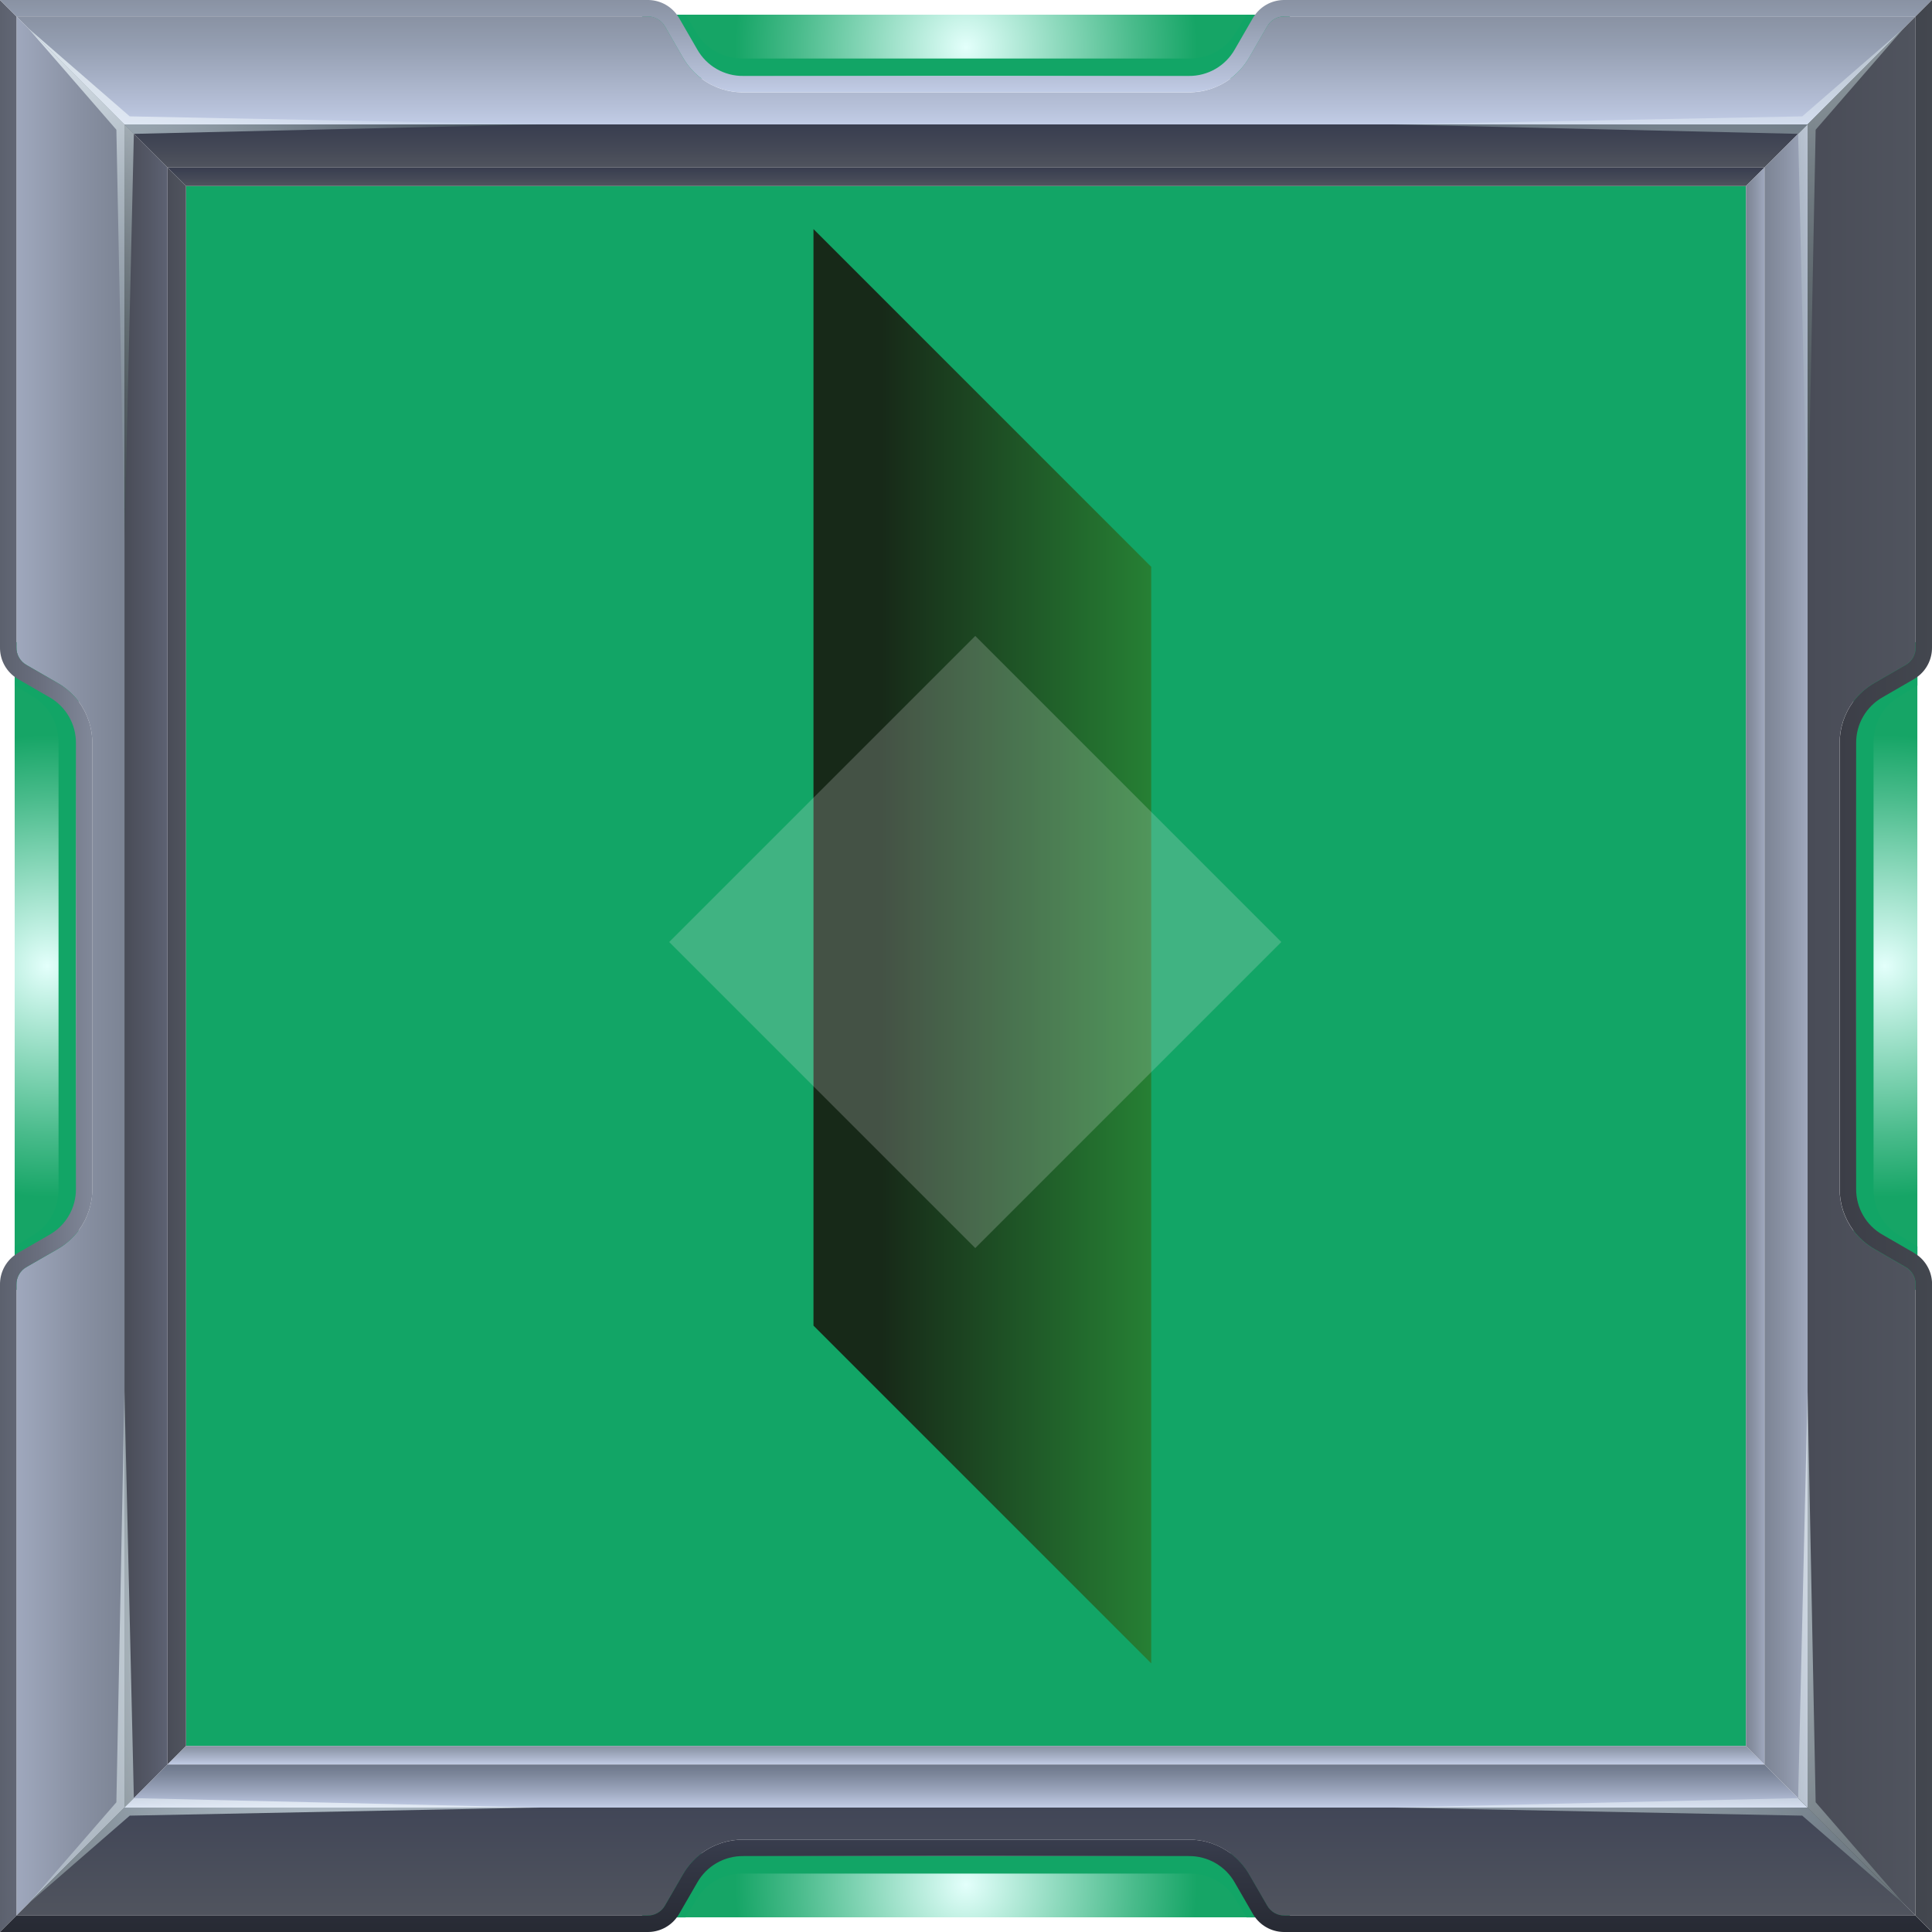
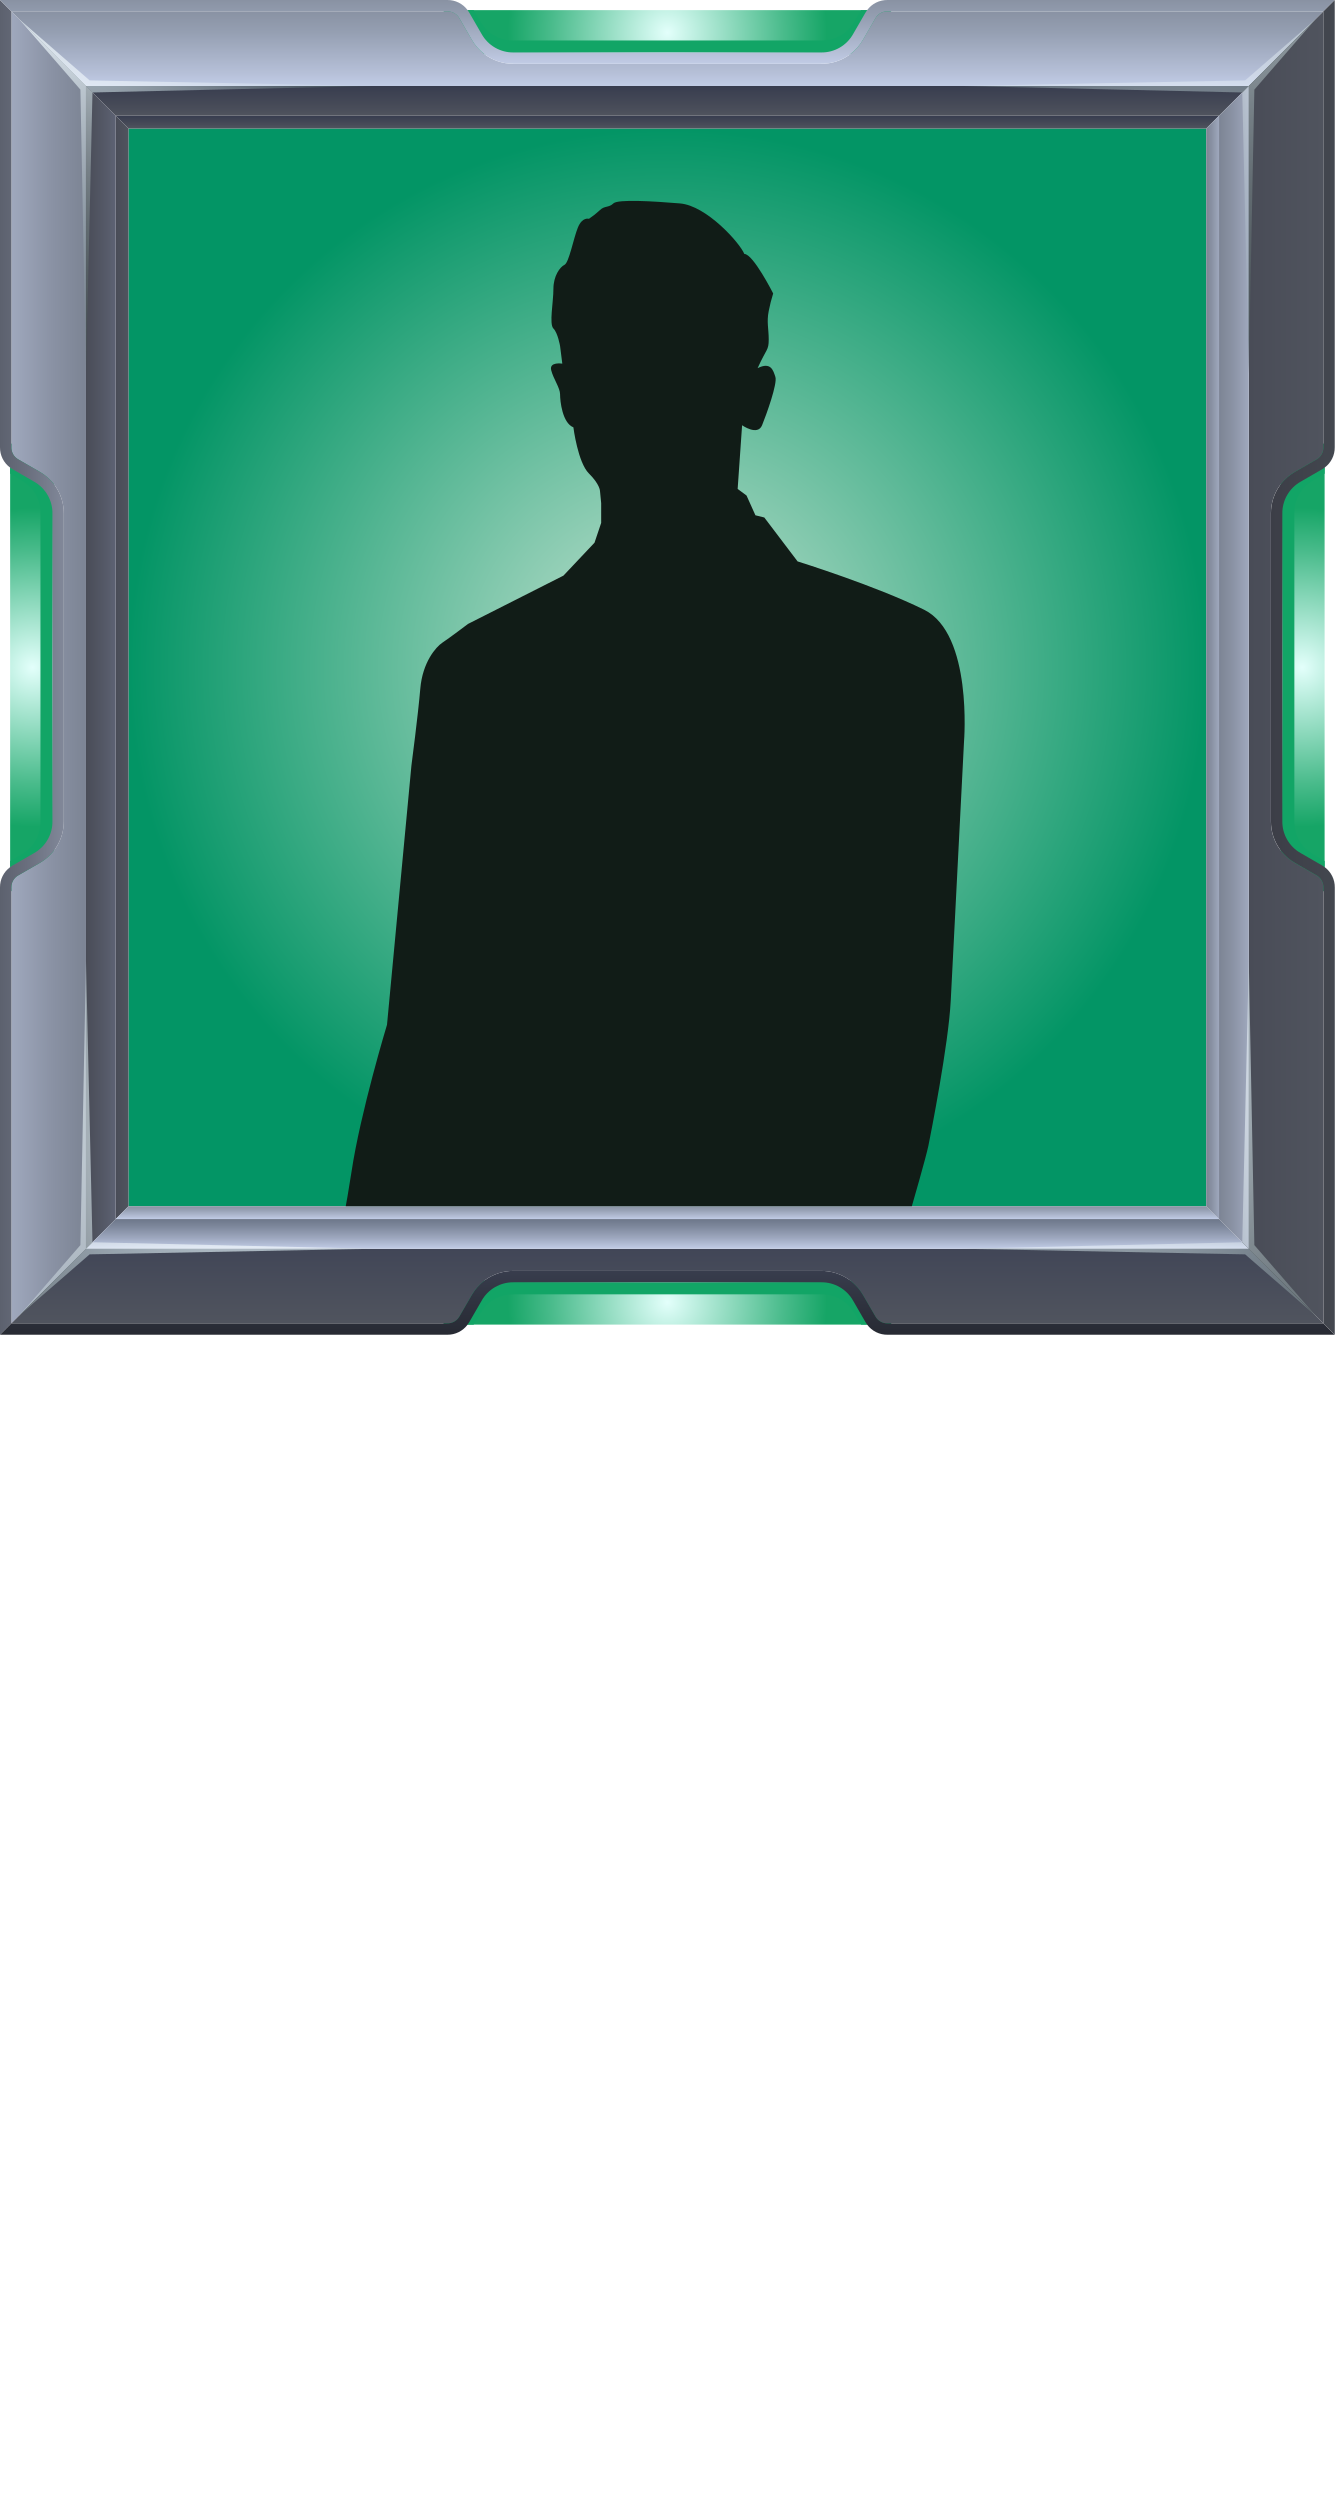
- <svg xmlns="http://www.w3.org/2000/svg" xmlns:xlink="http://www.w3.org/1999/xlink" viewBox="0 0 1033.26 1033.26">
+ <svg xmlns="http://www.w3.org/2000/svg" xmlns:xlink="http://www.w3.org/1999/xlink" viewBox="0 0 1033.26 1935.32">
  <defs>
-     <style>.cls-1{isolation:isolate;}.cls-2,.cls-5{fill:#12a566;}.cls-10,.cls-11,.cls-12,.cls-13,.cls-14,.cls-15,.cls-16,.cls-17,.cls-18,.cls-19,.cls-20,.cls-21,.cls-22,.cls-23,.cls-24,.cls-25,.cls-26,.cls-27,.cls-3,.cls-4,.cls-5,.cls-6,.cls-7,.cls-8,.cls-9{fill-rule:evenodd;}.cls-3{fill:url(#Безымянный_градиент_179);}.cls-4{fill:url(#linear-gradient);}.cls-6{fill:url(#linear-gradient-2);}.cls-7{fill:url(#linear-gradient-3);}.cls-8{fill:url(#linear-gradient-4);}.cls-9{fill:url(#Безымянный_градиент_179-2);}.cls-10{fill:url(#Безымянный_градиент_179-3);}.cls-11{fill:url(#linear-gradient-5);}.cls-12{fill:url(#linear-gradient-6);}.cls-13{fill:url(#linear-gradient-7);}.cls-14{fill:url(#linear-gradient-8);}.cls-15{fill:url(#linear-gradient-9);}.cls-16{fill:url(#linear-gradient-10);}.cls-17{fill:url(#linear-gradient-11);}.cls-18{fill:url(#linear-gradient-12);}.cls-19{fill:url(#Безымянный_градиент_179-4);}.cls-20{fill:url(#linear-gradient-13);}.cls-21{fill:url(#linear-gradient-14);}.cls-22{fill:url(#linear-gradient-15);}.cls-23{fill:url(#linear-gradient-16);}.cls-24,.cls-25,.cls-26,.cls-27{mix-blend-mode:screen;}.cls-24{fill:url(#New_Gradient_Swatch_3);}.cls-25{fill:url(#New_Gradient_Swatch_3-2);}.cls-26{fill:url(#New_Gradient_Swatch_3-3);}.cls-27{fill:url(#New_Gradient_Swatch_3-4);}.cls-28{fill:url(#Безымянный_градиент_174);}.cls-29{fill:#e5e5e5;opacity:0.22;}</style>
+     <style>.cls-1{fill:none;}.cls-2{isolation:isolate;}.cls-3{fill:url(#Безымянный_градиент_322);}.cls-10,.cls-11,.cls-12,.cls-13,.cls-14,.cls-15,.cls-16,.cls-17,.cls-18,.cls-19,.cls-20,.cls-21,.cls-22,.cls-23,.cls-24,.cls-25,.cls-26,.cls-27,.cls-28,.cls-4,.cls-5,.cls-6,.cls-7,.cls-8,.cls-9{fill-rule:evenodd;}.cls-4{fill:url(#Безымянный_градиент_179);}.cls-5{fill:url(#linear-gradient);}.cls-6{fill:#12a566;}.cls-7{fill:url(#linear-gradient-2);}.cls-8{fill:url(#linear-gradient-3);}.cls-9{fill:url(#linear-gradient-4);}.cls-10{fill:url(#Безымянный_градиент_179-2);}.cls-11{fill:url(#Безымянный_градиент_179-3);}.cls-12{fill:url(#linear-gradient-5);}.cls-13{fill:url(#linear-gradient-6);}.cls-14{fill:url(#linear-gradient-7);}.cls-15{fill:url(#linear-gradient-8);}.cls-16{fill:url(#linear-gradient-9);}.cls-17{fill:url(#linear-gradient-10);}.cls-18{fill:url(#linear-gradient-11);}.cls-19{fill:url(#linear-gradient-12);}.cls-20{fill:url(#Безымянный_градиент_179-4);}.cls-21{fill:url(#linear-gradient-13);}.cls-22{fill:url(#linear-gradient-14);}.cls-23{fill:url(#linear-gradient-15);}.cls-24{fill:url(#linear-gradient-16);}.cls-25,.cls-26,.cls-27,.cls-28{mix-blend-mode:screen;}.cls-25{fill:url(#New_Gradient_Swatch_3);}.cls-26{fill:url(#New_Gradient_Swatch_3-2);}.cls-27{fill:url(#New_Gradient_Swatch_3-3);}.cls-28{fill:url(#New_Gradient_Swatch_3-4);}.cls-29{clip-path:url(#clip-path);}.cls-30{fill:#111c17;}</style>
+     <radialGradient id="Безымянный_градиент_322" cx="516.63" cy="516.63" r="417.14" gradientUnits="userSpaceOnUse">
+       <stop offset="0" stop-color="#c4e2d1" />
+       <stop offset="0.28" stop-color="#91ceb5" />
+       <stop offset="0.92" stop-color="#139b6e" />
+       <stop offset="1" stop-color="#039565" />
+     </radialGradient>
    <radialGradient id="Безымянный_градиент_179" cx="25.26" cy="516.63" r="123.5" gradientUnits="userSpaceOnUse">
      <stop offset="0" stop-color="#e3fffb" />
      <stop offset="0.13" stop-color="#c7f3e7" />
      <stop offset="0.73" stop-color="#49bb8b" />
      <stop offset="1" stop-color="#16a566" />
    </radialGradient>
    <linearGradient id="linear-gradient" x1="8.8" y1="516.63" x2="66.56" y2="516.63" gradientUnits="userSpaceOnUse">
      <stop offset="0" stop-color="#9fa8bd" />
      <stop offset="0.57" stop-color="#8991a3" />
      <stop offset="1" stop-color="#7c8494" />
    </linearGradient>
    <linearGradient id="linear-gradient-2" x1="89.58" y1="516.63" x2="99.49" y2="516.63" gradientUnits="userSpaceOnUse">
      <stop offset="0" stop-color="#494c57" />
      <stop offset="1" stop-color="#50545e" />
    </linearGradient>
    <linearGradient id="linear-gradient-3" y1="516.63" x2="49.41" y2="516.63" gradientUnits="userSpaceOnUse">
      <stop offset="0" stop-color="#5c616e" />
      <stop offset="0.41" stop-color="#696e7d" />
      <stop offset="1" stop-color="#818899" />
    </linearGradient>
    <linearGradient id="linear-gradient-4" x1="66.56" y1="516.63" x2="89.58" y2="516.63" gradientUnits="userSpaceOnUse">
      <stop offset="0" stop-color="#494c57" />
      <stop offset="0.59" stop-color="#545866" />
      <stop offset="1" stop-color="#5d6273" />
    </linearGradient>
    <radialGradient id="Безымянный_градиент_179-2" cx="516.63" cy="25.26" r="123.5" xlink:href="#Безымянный_градиент_179" />
    <radialGradient id="Безымянный_градиент_179-3" cx="-1801.59" cy="7361.68" r="123.5" gradientTransform="translate(-1284.96 8369.69) rotate(180)" xlink:href="#Безымянный_градиент_179" />
    <linearGradient id="linear-gradient-5" x1="516.63" y1="66.55" x2="516.63" y2="8.8" gradientUnits="userSpaceOnUse">
      <stop offset="0" stop-color="#c1cce6" />
      <stop offset="0.17" stop-color="#b6c0d8" />
      <stop offset="0.72" stop-color="#959fb2" />
      <stop offset="1" stop-color="#8992a3" />
    </linearGradient>
    <linearGradient id="linear-gradient-6" x1="516.63" y1="99.49" x2="516.63" y2="89.57" gradientUnits="userSpaceOnUse">
      <stop offset="0" stop-color="#50545e" />
      <stop offset="0.33" stop-color="#474b58" />
      <stop offset="1" stop-color="#383d4f" />
    </linearGradient>
    <linearGradient id="linear-gradient-7" x1="516.63" y1="49.41" x2="516.63" y2="0" xlink:href="#linear-gradient-5" />
    <linearGradient id="linear-gradient-8" x1="516.63" y1="89.57" x2="516.63" y2="66.55" xlink:href="#linear-gradient-6" />
    <linearGradient id="linear-gradient-9" x1="516.63" y1="1024.46" x2="516.63" y2="966.71" gradientUnits="userSpaceOnUse">
      <stop offset="0" stop-color="#50545e" />
      <stop offset="0.01" stop-color="#50545e" />
      <stop offset="1" stop-color="#414657" />
    </linearGradient>
    <linearGradient id="linear-gradient-10" x1="516.63" y1="943.69" x2="516.63" y2="933.77" xlink:href="#linear-gradient-5" />
    <linearGradient id="linear-gradient-11" x1="516.63" y1="1033.26" x2="516.63" y2="983.85" gradientUnits="userSpaceOnUse">
      <stop offset="0" stop-color="#272a33" />
      <stop offset="0.62" stop-color="#313542" />
      <stop offset="1" stop-color="#383d4d" />
    </linearGradient>
    <linearGradient id="linear-gradient-12" x1="516.63" y1="966.71" x2="516.63" y2="943.69" gradientUnits="userSpaceOnUse">
      <stop offset="0" stop-color="#c1cce6" />
      <stop offset="0.36" stop-color="#9ea8bf" />
      <stop offset="0.78" stop-color="#7b8599" />
      <stop offset="1" stop-color="#6d778a" />
    </linearGradient>
    <radialGradient id="Безымянный_градиент_179-4" cx="1008.01" cy="516.63" r="123.5" xlink:href="#Безымянный_градиент_179" />
    <linearGradient id="linear-gradient-13" x1="966.72" y1="516.63" x2="1024.46" y2="516.63" xlink:href="#linear-gradient-2" />
    <linearGradient id="linear-gradient-14" x1="933.77" y1="516.63" x2="943.69" y2="516.63" gradientUnits="userSpaceOnUse">
      <stop offset="0" stop-color="#7c8494" />
      <stop offset="0.43" stop-color="#8991a3" />
      <stop offset="1" stop-color="#9fa8bd" />
    </linearGradient>
    <linearGradient id="linear-gradient-15" x1="983.85" y1="516.63" x2="1033.26" y2="516.63" gradientUnits="userSpaceOnUse">
      <stop offset="0" stop-color="#3c3e47" />
      <stop offset="1" stop-color="#43474f" />
    </linearGradient>
    <linearGradient id="linear-gradient-16" x1="943.69" y1="516.63" x2="966.72" y2="516.63" xlink:href="#linear-gradient-14" />
    <radialGradient id="New_Gradient_Swatch_3" cx="58.08" cy="-18.52" r="302.6" gradientUnits="userSpaceOnUse">
      <stop offset="0" stop-color="#e0f2ff" />
      <stop offset="0.09" stop-color="#bacbd4" />
      <stop offset="0.23" stop-color="#8a989d" />
      <stop offset="0.37" stop-color="#606c6d" />
      <stop offset="0.5" stop-color="#3d4846" />
      <stop offset="0.63" stop-color="#222c27" />
      <stop offset="0.76" stop-color="#0f1811" />
      <stop offset="0.89" stop-color="#040c04" />
      <stop offset="1" stop-color="#000800" />
    </radialGradient>
    <radialGradient id="New_Gradient_Swatch_3-2" cx="913.33" cy="-125.16" r="439.76" xlink:href="#New_Gradient_Swatch_3" />
    <radialGradient id="New_Gradient_Swatch_3-3" cx="181.79" cy="873.68" r="429.92" xlink:href="#New_Gradient_Swatch_3" />
    <radialGradient id="New_Gradient_Swatch_3-4" cx="847.21" cy="820.36" r="426.2" xlink:href="#New_Gradient_Swatch_3" />
-     <linearGradient id="Безымянный_градиент_174" x1="435.06" y1="506.05" x2="615.69" y2="506.05" gradientUnits="userSpaceOnUse">
-       <stop offset="0.2" stop-color="#172918" />
-       <stop offset="1" stop-color="#268034" />
-     </linearGradient>
+     <clipPath id="clip-path">
+       <rect class="cls-1" x="99.49" y="99.49" width="834.28" height="834.28" />
+     </clipPath>
  </defs>
-   <g class="cls-1">
+   <g class="cls-2">
    <g id="Слой_2" data-name="Слой 2">
      <g id="Layer_1" data-name="Layer 1">
-         <rect class="cls-2" x="99.49" y="99.49" width="834.28" height="834.28" />
-         <path class="cls-3" d="M7.85,342.84V690.42l18.6-10.74A31.67,31.67,0,0,0,42.66,651.6V381.67a31.67,31.67,0,0,0-16.21-28.09L7.85,342.84Z" />
-         <path class="cls-4" d="M8.8,8.8V346.19a10.56,10.56,0,0,0,5.5,9.53l16.41,9.47A37.72,37.72,0,0,1,42,375.13a37,37,0,0,1,7.37,22.46V635.68A36.93,36.93,0,0,1,42,658.13a37.88,37.88,0,0,1-11.33,10L14.3,677.55a10.55,10.55,0,0,0-5.5,9.52v337.39l57.75-57.75V66.55L8.8,8.8Z" />
-         <path class="cls-5" d="M31.31,397.45V635.81c0,10.52-4.94,19.54-13.56,24.8l-9.9,6v4.61a21.52,21.52,0,0,1,2.06-1.35l16.4-9.47a27.94,27.94,0,0,0,14.3-24.77V397.59a28,28,0,0,0-14.3-24.78l-16.4-9.47A21.45,21.45,0,0,1,7.85,362v4.61l9.9,6c8.62,5.26,13.56,14.29,13.56,24.8Z" />
-         <polygon class="cls-6" points="99.49 516.63 99.49 99.49 89.58 89.57 89.58 516.63 89.58 943.7 99.49 933.77 99.49 516.63 99.49 516.63" />
-         <path class="cls-7" d="M8.8,343.39V8.8L0,0V346.19A19.3,19.3,0,0,0,7.85,362a21.45,21.45,0,0,0,2.06,1.34l16.4,9.47a28,28,0,0,1,14.3,24.78V635.68a27.94,27.94,0,0,1-14.3,24.77l-16.4,9.47a21.52,21.52,0,0,0-2.06,1.35A19.28,19.28,0,0,0,0,687.07v346.19l8.8-8.8V687.07a10.55,10.55,0,0,1,5.5-9.52l16.41-9.47a37.88,37.88,0,0,0,11.33-10,36.93,36.93,0,0,0,7.37-22.45V397.59A37,37,0,0,0,42,375.13a37.72,37.72,0,0,0-11.33-9.94L14.3,355.72a10.56,10.56,0,0,1-5.5-9.53v-2.8Z" />
-         <polygon class="cls-8" points="89.58 516.63 89.58 89.57 66.56 66.55 66.56 966.71 89.58 943.7 89.58 516.63 89.58 516.63" />
-         <path class="cls-9" d="M690.42,7.85H342.84l10.74,18.6a31.67,31.67,0,0,0,28.09,16.21H651.6a31.66,31.66,0,0,0,28.08-16.21l10.74-18.6Z" />
-         <path class="cls-10" d="M342.84,1025.42H690.42l-10.73-18.6a31.69,31.69,0,0,0-28.1-16.22H381.67a31.66,31.66,0,0,0-28.09,16.22l-10.74,18.6Z" />
-         <path class="cls-11" d="M1024.46,8.8H687.08a10.54,10.54,0,0,0-9.53,5.51l-9.47,16.4a37.88,37.88,0,0,1-10,11.33,36.84,36.84,0,0,1-22.45,7.37H397.59A36.89,36.89,0,0,1,375.13,42a37.72,37.72,0,0,1-9.94-11.33l-9.47-16.4a10.54,10.54,0,0,0-9.53-5.51H8.8L66.55,66.55H966.72L1024.46,8.8Z" />
-         <path class="cls-5" d="M635.81,31.31H397.46c-10.52,0-19.55-4.93-24.81-13.56l-6-9.9H362a20.65,20.65,0,0,1,1.34,2.05l9.48,16.41a27.93,27.93,0,0,0,24.77,14.3H635.68a27.94,27.94,0,0,0,24.77-14.3L669.92,9.9a22.68,22.68,0,0,1,1.35-2.05h-4.61l-6,9.9c-5.26,8.63-14.28,13.56-24.8,13.56Z" />
-         <polygon class="cls-12" points="516.64 99.49 933.77 99.49 943.69 89.57 516.64 89.57 89.58 89.57 99.49 99.49 516.64 99.49 516.64 99.49" />
-         <path class="cls-13" d="M689.87,8.8h334.59l8.8-8.8H687.08a19.28,19.28,0,0,0-15.81,7.85,22.68,22.68,0,0,0-1.35,2.05l-9.47,16.41a27.94,27.94,0,0,1-24.77,14.3H397.59a27.93,27.93,0,0,1-24.77-14.3L363.34,9.9A20.65,20.65,0,0,0,362,7.85,19.28,19.28,0,0,0,346.19,0H0L8.8,8.8H346.19a10.54,10.54,0,0,1,9.53,5.51l9.47,16.4A37.72,37.72,0,0,0,375.13,42a36.89,36.89,0,0,0,22.46,7.37H635.68A36.84,36.84,0,0,0,658.13,42a37.88,37.88,0,0,0,10-11.33l9.47-16.4a10.54,10.54,0,0,1,9.53-5.51Z" />
-         <polygon class="cls-14" points="516.64 89.57 943.69 89.57 966.72 66.55 66.55 66.55 89.58 89.57 516.64 89.57 516.64 89.57" />
-         <path class="cls-15" d="M1024.46,1024.46H687.08a10.55,10.55,0,0,1-9.53-5.5l-9.47-16.4a37.92,37.92,0,0,0-10-11.34,36.91,36.91,0,0,0-22.45-7.37H397.59a37,37,0,0,0-22.46,7.37,37.76,37.76,0,0,0-9.94,11.34l-9.47,16.4a10.55,10.55,0,0,1-9.53,5.5H8.8l57.75-57.75H966.72l57.74,57.75Z" />
-         <path class="cls-5" d="M635.81,1002H397.46c-10.52,0-19.55,4.93-24.81,13.55l-6,9.91H362a20.8,20.8,0,0,0,1.34-2.06l9.48-16.4a27.91,27.91,0,0,1,24.77-14.3H635.68a27.93,27.93,0,0,1,24.77,14.3l9.47,16.4a22.85,22.85,0,0,0,1.35,2.06h-4.61l-6-9.91c-5.26-8.62-14.28-13.55-24.8-13.55Z" />
-         <polygon class="cls-16" points="516.64 933.77 933.77 933.77 943.69 943.69 516.64 943.69 89.58 943.69 99.49 933.77 516.64 933.77 516.64 933.77" />
-         <path class="cls-17" d="M689.87,1024.46h334.59l8.8,8.8H687.08a19.28,19.28,0,0,1-15.81-7.84,22.85,22.85,0,0,1-1.35-2.06l-9.47-16.4a27.93,27.93,0,0,0-24.77-14.3H397.59a27.91,27.91,0,0,0-24.77,14.3l-9.48,16.4a20.8,20.8,0,0,1-1.34,2.06,19.28,19.28,0,0,1-15.81,7.84H0l8.8-8.8H346.19a10.55,10.55,0,0,0,9.53-5.5l9.47-16.4a37.76,37.76,0,0,1,9.94-11.34,37,37,0,0,1,22.46-7.37H635.68a36.91,36.91,0,0,1,22.45,7.37,37.92,37.92,0,0,1,10,11.34l9.47,16.4a10.55,10.55,0,0,0,9.53,5.5Z" />
-         <polygon class="cls-18" points="516.64 943.69 943.69 943.69 966.72 966.71 66.55 966.71 89.58 943.69 516.64 943.69 516.64 943.69" />
-         <path class="cls-19" d="M1025.42,342.84V690.42l-18.6-10.74a31.65,31.65,0,0,1-16.21-28.08V381.67a31.65,31.65,0,0,1,16.21-28.09l18.6-10.74Z" />
-         <path class="cls-20" d="M1024.46,8.8V346.19a10.55,10.55,0,0,1-5.5,9.53l-16.4,9.47a37.76,37.76,0,0,0-11.34,9.94,37,37,0,0,0-7.37,22.46V635.68a36.93,36.93,0,0,0,7.37,22.45,37.92,37.92,0,0,0,11.34,10l16.4,9.47a10.53,10.53,0,0,1,5.5,9.52v337.39l-57.74-57.75V66.55L1024.46,8.8Z" />
-         <path class="cls-5" d="M1002,397.45V635.81c0,10.52,4.93,19.54,13.55,24.8l9.91,6v4.61c-.66-.48-1.34-.93-2.05-1.35L1007,660.45a27.93,27.93,0,0,1-14.3-24.77V397.59a27.93,27.93,0,0,1,14.3-24.78l16.41-9.47c.71-.42,1.39-.86,2.05-1.34v4.61l-9.91,6c-8.62,5.26-13.55,14.29-13.55,24.8Z" />
-         <polygon class="cls-21" points="933.77 516.63 933.77 99.49 943.69 89.57 943.69 516.63 943.69 943.7 933.77 933.77 933.77 516.63 933.77 516.63" />
-         <path class="cls-22" d="M1024.46,343.39V8.8l8.8-8.8V346.19a19.29,19.29,0,0,1-7.84,15.81c-.66.48-1.34.92-2.05,1.34L1007,372.81a27.93,27.93,0,0,0-14.3,24.78V635.68a27.93,27.93,0,0,0,14.3,24.77l16.41,9.47c.71.42,1.39.87,2.05,1.35a19.27,19.27,0,0,1,7.84,15.8v346.19l-8.8-8.8V687.07a10.53,10.53,0,0,0-5.5-9.52l-16.4-9.47a37.92,37.92,0,0,1-11.34-10,36.93,36.93,0,0,1-7.37-22.45V397.59a37,37,0,0,1,7.37-22.46,37.76,37.76,0,0,1,11.34-9.94l16.4-9.47a10.55,10.55,0,0,0,5.5-9.53v-2.8Z" />
-         <polygon class="cls-23" points="943.69 516.63 943.69 89.57 966.72 66.55 966.72 966.71 943.69 943.7 943.69 516.63 943.69 516.63" />
-         <polygon class="cls-24" points="66.56 289.16 62.24 69.39 15.06 15.07 69.39 62.24 288.79 66.55 71.59 71.59 66.56 289.16 66.56 289.16" />
-         <polygon class="cls-25" points="966.72 289.16 971.03 69.39 1018.2 15.07 963.87 62.24 744.48 66.55 961.67 71.59 966.72 289.16 966.72 289.16" />
-         <polygon class="cls-26" points="66.56 744.1 62.24 963.87 15.07 1018.2 69.39 971.03 288.79 966.71 71.59 961.67 66.56 744.1 66.56 744.1" />
-         <polygon class="cls-27" points="966.72 744.1 971.03 963.87 1018.2 1018.2 963.87 971.03 744.48 966.71 961.67 961.67 966.72 744.1 966.72 744.1" />
-         <polyline class="cls-28" points="435.06 708.96 435.06 122.52 615.69 303.15 615.69 889.59" />
-         <rect class="cls-29" x="405.84" y="388.06" width="231.49" height="231.49" transform="translate(509.01 -221.26) rotate(45)" />
+         <rect class="cls-3" x="99.49" y="99.49" width="834.28" height="834.28" />
+         <path class="cls-4" d="M7.85,342.84V690.42l18.6-10.74A31.67,31.67,0,0,0,42.66,651.6V381.67a31.67,31.67,0,0,0-16.21-28.09L7.85,342.84Z" />
+         <path class="cls-5" d="M8.8,8.8V346.19a10.56,10.56,0,0,0,5.5,9.53l16.41,9.47A37.72,37.72,0,0,1,42,375.13a37,37,0,0,1,7.37,22.46V635.68A36.93,36.93,0,0,1,42,658.13a37.88,37.88,0,0,1-11.33,10L14.3,677.55a10.55,10.55,0,0,0-5.5,9.52v337.39l57.75-57.75V66.55L8.8,8.8Z" />
+         <path class="cls-6" d="M31.31,397.45V635.81c0,10.52-4.94,19.54-13.56,24.8l-9.9,6v4.61a21.52,21.52,0,0,1,2.06-1.35l16.4-9.47a27.94,27.94,0,0,0,14.3-24.77V397.59a28,28,0,0,0-14.3-24.78l-16.4-9.47A21.45,21.45,0,0,1,7.85,362v4.61l9.9,6c8.62,5.26,13.56,14.29,13.56,24.8Z" />
+         <polygon class="cls-7" points="99.49 516.63 99.49 99.49 89.58 89.57 89.58 516.63 89.58 943.7 99.49 933.77 99.49 516.63 99.49 516.63" />
+         <path class="cls-8" d="M8.8,343.39V8.8L0,0V346.19A19.3,19.3,0,0,0,7.85,362a21.45,21.45,0,0,0,2.06,1.34l16.4,9.47a28,28,0,0,1,14.3,24.78V635.68a27.94,27.94,0,0,1-14.3,24.77l-16.4,9.47a21.52,21.52,0,0,0-2.06,1.35A19.28,19.28,0,0,0,0,687.07v346.19l8.8-8.8V687.07a10.55,10.55,0,0,1,5.5-9.52l16.41-9.47a37.88,37.88,0,0,0,11.33-10,36.93,36.93,0,0,0,7.37-22.45V397.59A37,37,0,0,0,42,375.13a37.72,37.72,0,0,0-11.33-9.94L14.3,355.72a10.56,10.56,0,0,1-5.5-9.53v-2.8Z" />
+         <polygon class="cls-9" points="89.58 516.63 89.58 89.57 66.56 66.55 66.56 966.71 89.58 943.7 89.58 516.63 89.58 516.63" />
+         <path class="cls-10" d="M690.42,7.85H342.84l10.74,18.6a31.67,31.67,0,0,0,28.09,16.21H651.6a31.66,31.66,0,0,0,28.08-16.21l10.74-18.6Z" />
+         <path class="cls-11" d="M342.84,1025.42H690.42l-10.73-18.6a31.69,31.69,0,0,0-28.1-16.22H381.67a31.66,31.66,0,0,0-28.09,16.22l-10.74,18.6Z" />
+         <path class="cls-12" d="M1024.46,8.8H687.08a10.54,10.54,0,0,0-9.53,5.51l-9.47,16.4a37.88,37.88,0,0,1-10,11.33,36.84,36.84,0,0,1-22.45,7.37H397.59A36.89,36.89,0,0,1,375.13,42a37.72,37.72,0,0,1-9.94-11.33l-9.47-16.4a10.54,10.54,0,0,0-9.53-5.51H8.8L66.55,66.55H966.72L1024.46,8.8Z" />
+         <path class="cls-6" d="M635.81,31.31H397.46c-10.52,0-19.55-4.93-24.81-13.56l-6-9.9H362a20.65,20.65,0,0,1,1.34,2.05l9.48,16.41a27.93,27.93,0,0,0,24.77,14.3H635.68a27.94,27.94,0,0,0,24.77-14.3L669.92,9.9a22.68,22.68,0,0,1,1.35-2.05h-4.61l-6,9.9c-5.26,8.63-14.28,13.56-24.8,13.56Z" />
+         <polygon class="cls-13" points="516.64 99.49 933.77 99.49 943.69 89.57 516.64 89.57 89.58 89.57 99.49 99.49 516.64 99.49 516.64 99.49" />
+         <path class="cls-14" d="M689.87,8.8h334.59l8.8-8.8H687.08a19.28,19.28,0,0,0-15.81,7.85,22.68,22.68,0,0,0-1.35,2.05l-9.47,16.41a27.94,27.94,0,0,1-24.77,14.3H397.59a27.93,27.93,0,0,1-24.77-14.3L363.34,9.9A20.65,20.65,0,0,0,362,7.85,19.28,19.28,0,0,0,346.19,0H0L8.8,8.8H346.19a10.54,10.54,0,0,1,9.53,5.51l9.47,16.4A37.72,37.72,0,0,0,375.13,42a36.89,36.89,0,0,0,22.46,7.37H635.68A36.84,36.84,0,0,0,658.13,42a37.88,37.88,0,0,0,10-11.33l9.47-16.4a10.54,10.54,0,0,1,9.53-5.51Z" />
+         <polygon class="cls-15" points="516.64 89.57 943.69 89.57 966.72 66.55 66.55 66.55 89.58 89.57 516.64 89.57 516.64 89.57" />
+         <path class="cls-16" d="M1024.46,1024.46H687.08a10.55,10.55,0,0,1-9.53-5.5l-9.47-16.4a37.92,37.92,0,0,0-10-11.34,36.91,36.91,0,0,0-22.45-7.37H397.59a37,37,0,0,0-22.46,7.37,37.76,37.76,0,0,0-9.94,11.34l-9.47,16.4a10.55,10.55,0,0,1-9.53,5.5H8.8l57.75-57.75H966.72l57.74,57.75Z" />
+         <path class="cls-6" d="M635.81,1002H397.46c-10.52,0-19.55,4.93-24.81,13.55l-6,9.91H362a20.8,20.8,0,0,0,1.34-2.06l9.48-16.4a27.91,27.91,0,0,1,24.77-14.3H635.68a27.93,27.93,0,0,1,24.77,14.3l9.47,16.4a22.85,22.85,0,0,0,1.35,2.06h-4.61l-6-9.91c-5.26-8.62-14.28-13.55-24.8-13.55Z" />
+         <polygon class="cls-17" points="516.64 933.77 933.77 933.77 943.69 943.69 516.64 943.69 89.58 943.69 99.49 933.77 516.64 933.77 516.64 933.77" />
+         <path class="cls-18" d="M689.87,1024.46h334.59l8.8,8.8H687.08a19.28,19.28,0,0,1-15.81-7.84,22.85,22.85,0,0,1-1.35-2.06l-9.47-16.4a27.93,27.93,0,0,0-24.77-14.3H397.59a27.91,27.91,0,0,0-24.77,14.3l-9.48,16.4a20.8,20.8,0,0,1-1.34,2.06,19.28,19.28,0,0,1-15.81,7.84H0l8.8-8.8H346.19a10.55,10.55,0,0,0,9.53-5.5l9.47-16.4a37.76,37.76,0,0,1,9.94-11.34,37,37,0,0,1,22.46-7.37H635.68a36.91,36.91,0,0,1,22.45,7.37,37.92,37.92,0,0,1,10,11.34l9.47,16.4a10.55,10.55,0,0,0,9.53,5.5Z" />
+         <polygon class="cls-19" points="516.64 943.69 943.69 943.69 966.72 966.71 66.55 966.71 89.58 943.69 516.64 943.69 516.64 943.69" />
+         <path class="cls-20" d="M1025.42,342.84V690.42l-18.6-10.74a31.65,31.65,0,0,1-16.21-28.08V381.67a31.65,31.65,0,0,1,16.21-28.09l18.6-10.74Z" />
+         <path class="cls-21" d="M1024.46,8.8V346.19a10.55,10.55,0,0,1-5.5,9.53l-16.4,9.47a37.76,37.76,0,0,0-11.34,9.94,37,37,0,0,0-7.37,22.46V635.68a36.93,36.93,0,0,0,7.37,22.45,37.92,37.92,0,0,0,11.34,10l16.4,9.47a10.53,10.53,0,0,1,5.5,9.52v337.39l-57.74-57.75V66.55L1024.46,8.8Z" />
+         <path class="cls-6" d="M1002,397.45V635.81c0,10.52,4.93,19.54,13.55,24.8l9.91,6v4.61c-.66-.48-1.34-.93-2.05-1.35L1007,660.45a27.93,27.93,0,0,1-14.3-24.77V397.59a27.93,27.93,0,0,1,14.3-24.78l16.41-9.47c.71-.42,1.39-.86,2.05-1.34v4.61l-9.91,6c-8.62,5.26-13.55,14.29-13.55,24.8Z" />
+         <polygon class="cls-22" points="933.77 516.63 933.77 99.49 943.69 89.57 943.69 516.63 943.69 943.7 933.77 933.77 933.77 516.63 933.77 516.63" />
+         <path class="cls-23" d="M1024.46,343.39V8.8l8.8-8.8V346.19a19.29,19.29,0,0,1-7.84,15.81c-.66.48-1.34.92-2.05,1.34L1007,372.81a27.93,27.93,0,0,0-14.3,24.78V635.68a27.93,27.93,0,0,0,14.3,24.77l16.41,9.47c.71.42,1.39.87,2.05,1.35a19.27,19.27,0,0,1,7.84,15.8v346.19l-8.8-8.8V687.07a10.53,10.53,0,0,0-5.5-9.52l-16.4-9.47a37.92,37.92,0,0,1-11.34-10,36.93,36.93,0,0,1-7.37-22.45V397.59a37,37,0,0,1,7.37-22.46,37.76,37.76,0,0,1,11.34-9.94l16.4-9.47a10.55,10.55,0,0,0,5.5-9.53v-2.8Z" />
+         <polygon class="cls-24" points="943.69 516.63 943.69 89.57 966.72 66.55 966.72 966.71 943.69 943.7 943.69 516.63 943.69 516.63" />
+         <polygon class="cls-25" points="66.56 289.16 62.24 69.39 15.06 15.07 69.39 62.24 288.79 66.55 71.59 71.59 66.56 289.16 66.56 289.16" />
+         <polygon class="cls-26" points="966.72 289.16 971.03 69.39 1018.2 15.07 963.87 62.24 744.48 66.55 961.67 71.59 966.72 289.16 966.72 289.16" />
+         <polygon class="cls-27" points="66.56 744.1 62.24 963.87 15.07 1018.2 69.39 971.03 288.79 966.71 71.59 961.67 66.56 744.1 66.56 744.1" />
+         <polygon class="cls-28" points="966.72 744.1 971.03 963.87 1018.2 1018.2 963.87 971.03 744.48 966.71 961.67 961.67 966.72 744.1 966.72 744.1" />
+         <g class="cls-29">
+           <path class="cls-30" d="M465.38,389.5v15.31l-5.15,15.3-24.06,25.5L362.3,483s-14.6,11.05-19.76,14.45-15.46,15.3-17.18,35.7-6.87,59.51-6.87,59.51l-18.9,200.63s-20.62,68-27.49,113.91-25.77,134.32-25.77,134.32l10.31,13.6s-1.72,32.3-3.44,35.7-5.15,11.91-1.71,20.41,6.87,27.2,6.87,27.2,10.31,11.9,18.9,17,22.33,11.9,29.2,10.2,15.46,0,15.46-6.8c5.16-3.4,5.16-6.8,1.72-10.2,3.44-5.1,1.72-10.2-3.43-10.2a21,21,0,0,1-8.59-1.7l-12-10.2v-18.7s-3.44-13.61-1.72-18.71l5.16-15.3s8.59,1.7,12-1.7,5.16-10.2,5.16-10.2l1.71,1.7v8.5s6.88,1.7,8.6,3.4,3.43,6.8,3.43,6.8,3.44,96.92,12,144.52,20.61,79.91,22.33,93.51,15.46,73.11,25.77,98.62,65.29,180.22,68.72,192.12,27.49,102,34.37,103.72c-3.44,10.2-13.75,49.3-13.75,56.1s-10.31,40.81-10.31,40.81l-3.43,20.4s-15.47,25.5-20.62,28.9-27.49,3.4-30.92,8.51-10.31,6.8-10.31,17c-3.44,1.7-3.44,6.8-3.44,6.8h13.75a105.93,105.93,0,0,1-13.75,8.5c-6.87,3.4-15.46,13.6-17.18,23.8-5.15,0-5.15,5.1-5.15,5.1l15.46,1.7s73.87,5.1,99.65,1.7,32.64-20.4,42.95-18.7a58.71,58.71,0,0,0,18.89,0l20.62-6.8v-25.5s3.44-11.9,0-17c12,3.41,12,5.11,24,3.41s48.11-11.91,48.11-11.91,5.15-5.1,3.44-11.9-5.16-8.5-5.16-15.3,8.59-32.3-12-54.41c-1.71-13.6-13.74-42.5-13.74-42.5s-3.44-30.61-6.87-37.41-10.31-11.9-6.87-17,22.33-130.92,20.61-170-10.31-90.11-6.87-96.91-5.15-68-1.72-81.61,12-61.21,12-96.92-6.87-68-5.16-76.51,5.16-20.4,6.88-37.4,1.71-30.61,5.15-32.31,42.95-1.7,42.95-1.7l-8.59-52.7s6.87-32.31,10.31-40.81,13.74-37.4,17.18-49.3,13.74-47.61,15.46-56.11S734.26,808.61,736,774.6,746.28,574,746.28,574s6.87-83.31-30.92-102-97.93-37.4-97.93-37.4l-25.77-34-6.87-1.7-6.88-15.3-6.87-5.1,3.44-49.3s12,8.5,15.46,0,12-32.31,10.31-37.41-3.44-11.9-13.75-6.8c6.88-15.3,8.59-13.6,8.59-22.1s-1.71-13.6,0-22.11a123.73,123.73,0,0,1,3.44-13.6s-15.46-30.6-22.33-30.6c-3.44-8.5-29.21-37.41-49.83-39.11s-48.1-3.4-51.54,0-6.87,1.7-10.31,5.1a67.11,67.11,0,0,1-8.59,6.81s-5.15-1.71-8.59,6.8S440.47,203.33,437,205s-8.59,8.5-8.59,18.7-3.43,27.21,0,30.61,5.16,13.6,5.16,13.6l1.72,13.6s-10.31-1.7-8.59,5.1,6.87,13.6,6.87,18.7,1.72,22.11,10.31,25.51c0,0,3.43,27.2,12,35.7s8.59,13.6,8.59,13.6Z" />
+         </g>
      </g>
    </g>
  </g>
</svg>
